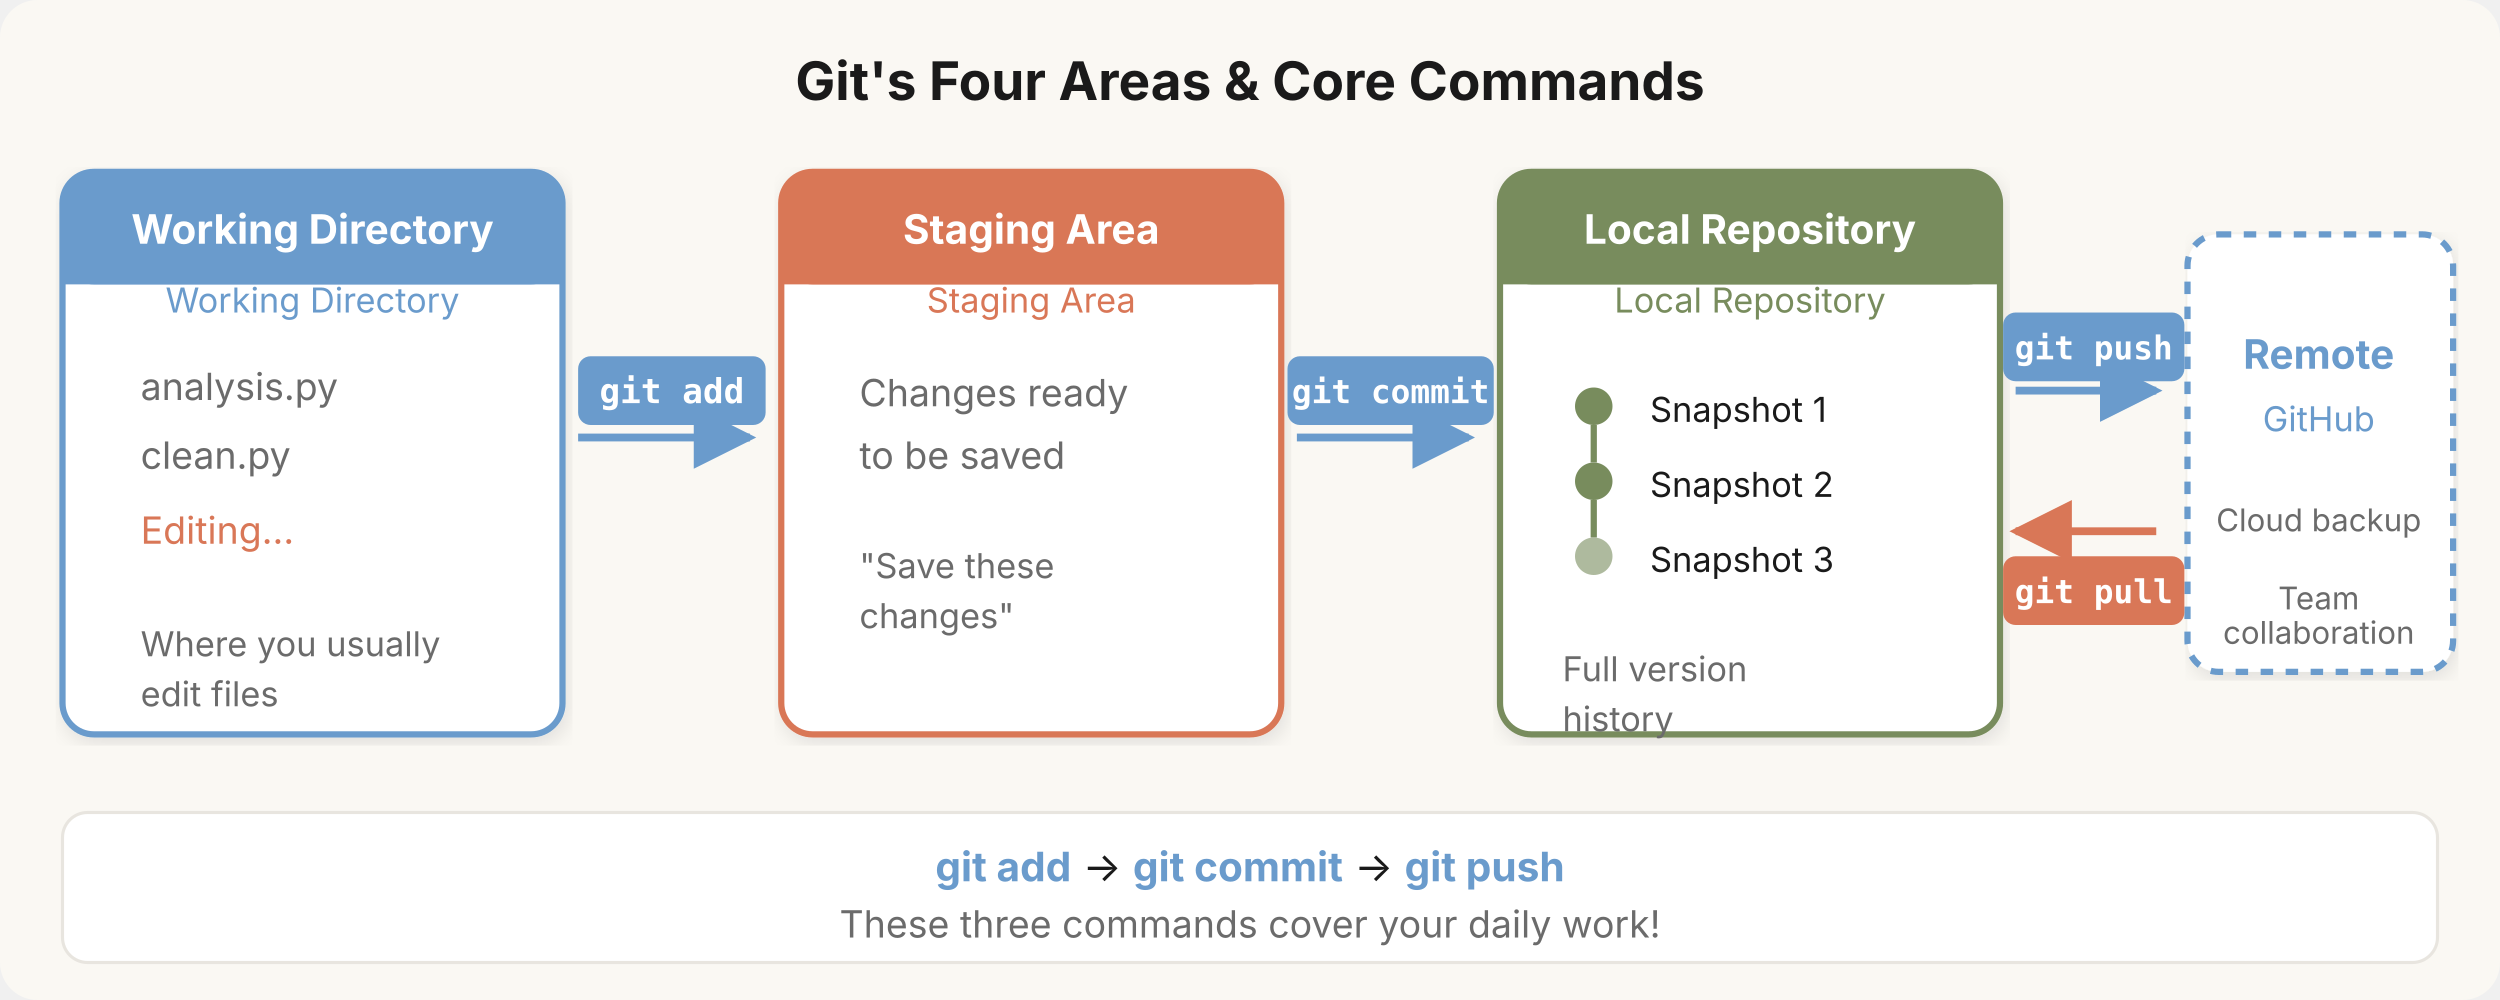
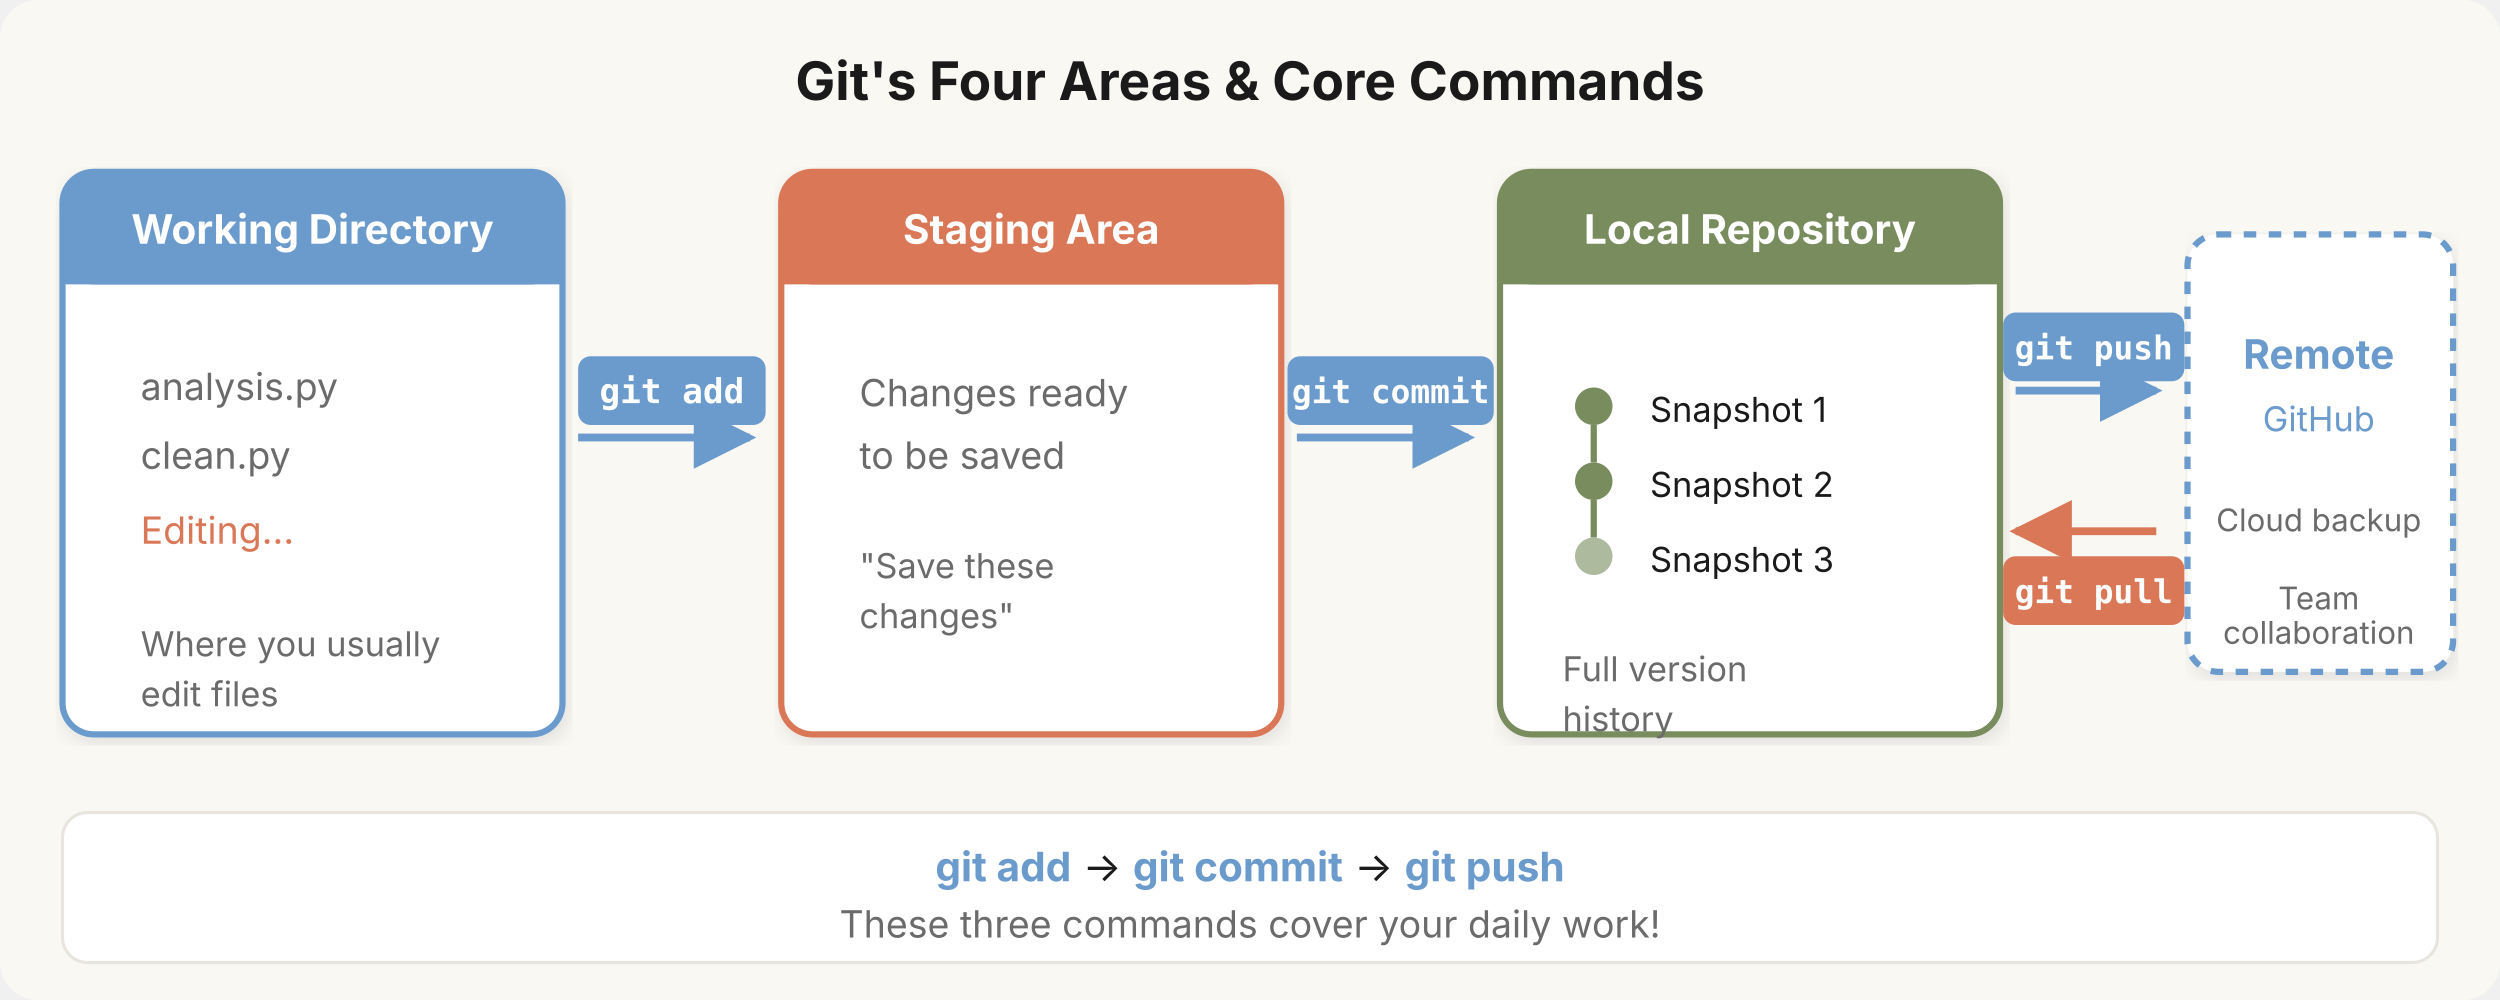
<svg xmlns="http://www.w3.org/2000/svg" viewBox="0 0 800 320" font-family="system-ui, -apple-system, sans-serif">
  <defs>
    <marker id="arrowBlue" viewBox="0 0 10 10" refX="9" refY="5" markerWidth="8" markerHeight="8" orient="auto">
      <path d="M 0 0 L 10 5 L 0 10 z" fill="#6A9BCC" />
    </marker>
    <marker id="arrowOrange" viewBox="0 0 10 10" refX="9" refY="5" markerWidth="8" markerHeight="8" orient="auto">
      <path d="M 0 0 L 10 5 L 0 10 z" fill="#D97757" />
    </marker>
    <filter id="shadow" x="-2%" y="-2%" width="104%" height="104%">
      <feDropShadow dx="1" dy="2" stdDeviation="3" flood-opacity="0.1" />
    </filter>
  </defs>
  <rect width="800" height="320" fill="#FAF8F3" rx="12" />
  <text x="400" y="32" text-anchor="middle" font-size="17" font-weight="bold" fill="#1A1A1A">Git's Four Areas &amp; Core Commands</text>
  <g filter="url(#shadow)">
    <rect x="20" y="55" width="160" height="180" rx="10" fill="#FFFFFF" stroke="#6A9BCC" stroke-width="2" />
    <rect x="20" y="55" width="160" height="36" rx="10" fill="#6A9BCC" />
    <rect x="20" y="75" width="160" height="16" fill="#6A9BCC" />
  </g>
  <text x="100" y="78" text-anchor="middle" font-size="13" font-weight="bold" fill="#FFFFFF">Working Directory</text>
-   <text x="100" y="100" text-anchor="middle" font-size="11" fill="#6A9BCC">Working Directory</text>
  <text x="45" y="128" font-size="12" fill="#6B6B6B">analysis.py</text>
  <text x="45" y="150" font-size="12" fill="#6B6B6B">clean.py</text>
  <text x="45" y="174" font-size="12" fill="#D97757">Editing...</text>
  <text x="45" y="210" font-size="11" fill="#6B6B6B">Where you usually</text>
  <text x="45" y="226" font-size="11" fill="#6B6B6B">edit files</text>
  <g filter="url(#shadow)">
    <rect x="250" y="55" width="160" height="180" rx="10" fill="#FFFFFF" stroke="#D97757" stroke-width="2" />
    <rect x="250" y="55" width="160" height="36" rx="10" fill="#D97757" />
    <rect x="250" y="75" width="160" height="16" fill="#D97757" />
  </g>
  <text x="330" y="78" text-anchor="middle" font-size="13" font-weight="bold" fill="#FFFFFF">Staging Area</text>
-   <text x="330" y="100" text-anchor="middle" font-size="11" fill="#D97757">Staging Area</text>
  <text x="275" y="130" font-size="12" fill="#6B6B6B">Changes ready</text>
  <text x="275" y="150" font-size="12" fill="#6B6B6B">to be saved</text>
  <text x="275" y="185" font-size="11" fill="#6B6B6B">"Save these</text>
  <text x="275" y="201" font-size="11" fill="#6B6B6B"> changes"</text>
  <g filter="url(#shadow)">
    <rect x="480" y="55" width="160" height="180" rx="10" fill="#FFFFFF" stroke="#788C5D" stroke-width="2" />
    <rect x="480" y="55" width="160" height="36" rx="10" fill="#788C5D" />
    <rect x="480" y="75" width="160" height="16" fill="#788C5D" />
  </g>
  <text x="560" y="78" text-anchor="middle" font-size="13" font-weight="bold" fill="#FFFFFF">Local Repository</text>
-   <text x="560" y="100" text-anchor="middle" font-size="11" fill="#788C5D">Local Repository</text>
  <circle cx="510" cy="130" r="6" fill="#788C5D" />
  <line x1="510" y1="136" x2="510" y2="148" stroke="#788C5D" stroke-width="2" />
  <circle cx="510" cy="154" r="6" fill="#788C5D" />
  <line x1="510" y1="160" x2="510" y2="172" stroke="#788C5D" stroke-width="2" />
  <circle cx="510" cy="178" r="6" fill="#788C5D" opacity="0.6" />
  <text x="528" y="135" font-size="11" fill="#1A1A1A">Snapshot 1</text>
  <text x="528" y="159" font-size="11" fill="#1A1A1A">Snapshot 2</text>
  <text x="528" y="183" font-size="11" fill="#1A1A1A">Snapshot 3</text>
  <text x="500" y="218" font-size="11" fill="#6B6B6B">Full version</text>
  <text x="500" y="234" font-size="11" fill="#6B6B6B">history</text>
  <g filter="url(#shadow)">
    <rect x="700" y="75" width="85" height="140" rx="10" fill="#FFFFFF" stroke="#6A9BCC" stroke-width="2" stroke-dasharray="4" />
  </g>
  <text x="742" y="118" text-anchor="middle" font-size="13" font-weight="bold" fill="#6A9BCC">Remote</text>
  <text x="742" y="138" text-anchor="middle" font-size="11" fill="#6A9BCC">GitHub</text>
  <text x="742" y="170" text-anchor="middle" font-size="10" fill="#6B6B6B">Cloud backup</text>
  <text x="742" y="195" text-anchor="middle" font-size="10" fill="#6B6B6B">Team</text>
  <text x="742" y="206" text-anchor="middle" font-size="10" fill="#6B6B6B">collaboration</text>
  <line x1="185" y1="140" x2="240" y2="140" stroke="#6A9BCC" stroke-width="2.5" marker-end="url(#arrowBlue)" />
  <rect x="185" y="114" width="60" height="22" rx="4" fill="#6A9BCC" />
  <text x="215" y="129" text-anchor="middle" font-size="11" font-weight="bold" fill="#FFFFFF" font-family="monospace">git add</text>
  <line x1="415" y1="140" x2="470" y2="140" stroke="#6A9BCC" stroke-width="2.5" marker-end="url(#arrowBlue)" />
  <rect x="412" y="114" width="66" height="22" rx="4" fill="#6A9BCC" />
  <text x="445" y="129" text-anchor="middle" font-size="10.5" font-weight="bold" fill="#FFFFFF" font-family="monospace">git commit</text>
  <line x1="645" y1="125" x2="690" y2="125" stroke="#6A9BCC" stroke-width="2.5" marker-end="url(#arrowBlue)" />
  <rect x="641" y="100" width="58" height="22" rx="4" fill="#6A9BCC" />
  <text x="670" y="115" text-anchor="middle" font-size="10.5" font-weight="bold" fill="#FFFFFF" font-family="monospace">git push</text>
  <line x1="690" y1="170" x2="645" y2="170" stroke="#D97757" stroke-width="2.5" marker-end="url(#arrowOrange)" />
  <rect x="641" y="178" width="58" height="22" rx="4" fill="#D97757" />
  <text x="670" y="193" text-anchor="middle" font-size="10.5" font-weight="bold" fill="#FFFFFF" font-family="monospace">git pull</text>
  <rect x="20" y="260" width="760" height="48" rx="8" fill="#FFFFFF" stroke="#E8E5DF" stroke-width="1" />
  <text x="400" y="282" text-anchor="middle" font-size="13" fill="#1A1A1A">
    <tspan font-weight="bold" fill="#6A9BCC">git add</tspan>
    <tspan> → </tspan>
    <tspan font-weight="bold" fill="#6A9BCC">git commit</tspan>
    <tspan> → </tspan>
    <tspan font-weight="bold" fill="#6A9BCC">git push</tspan>
  </text>
  <text x="400" y="300" text-anchor="middle" font-size="12" fill="#6B6B6B">These three commands cover your daily work!</text>
</svg>
